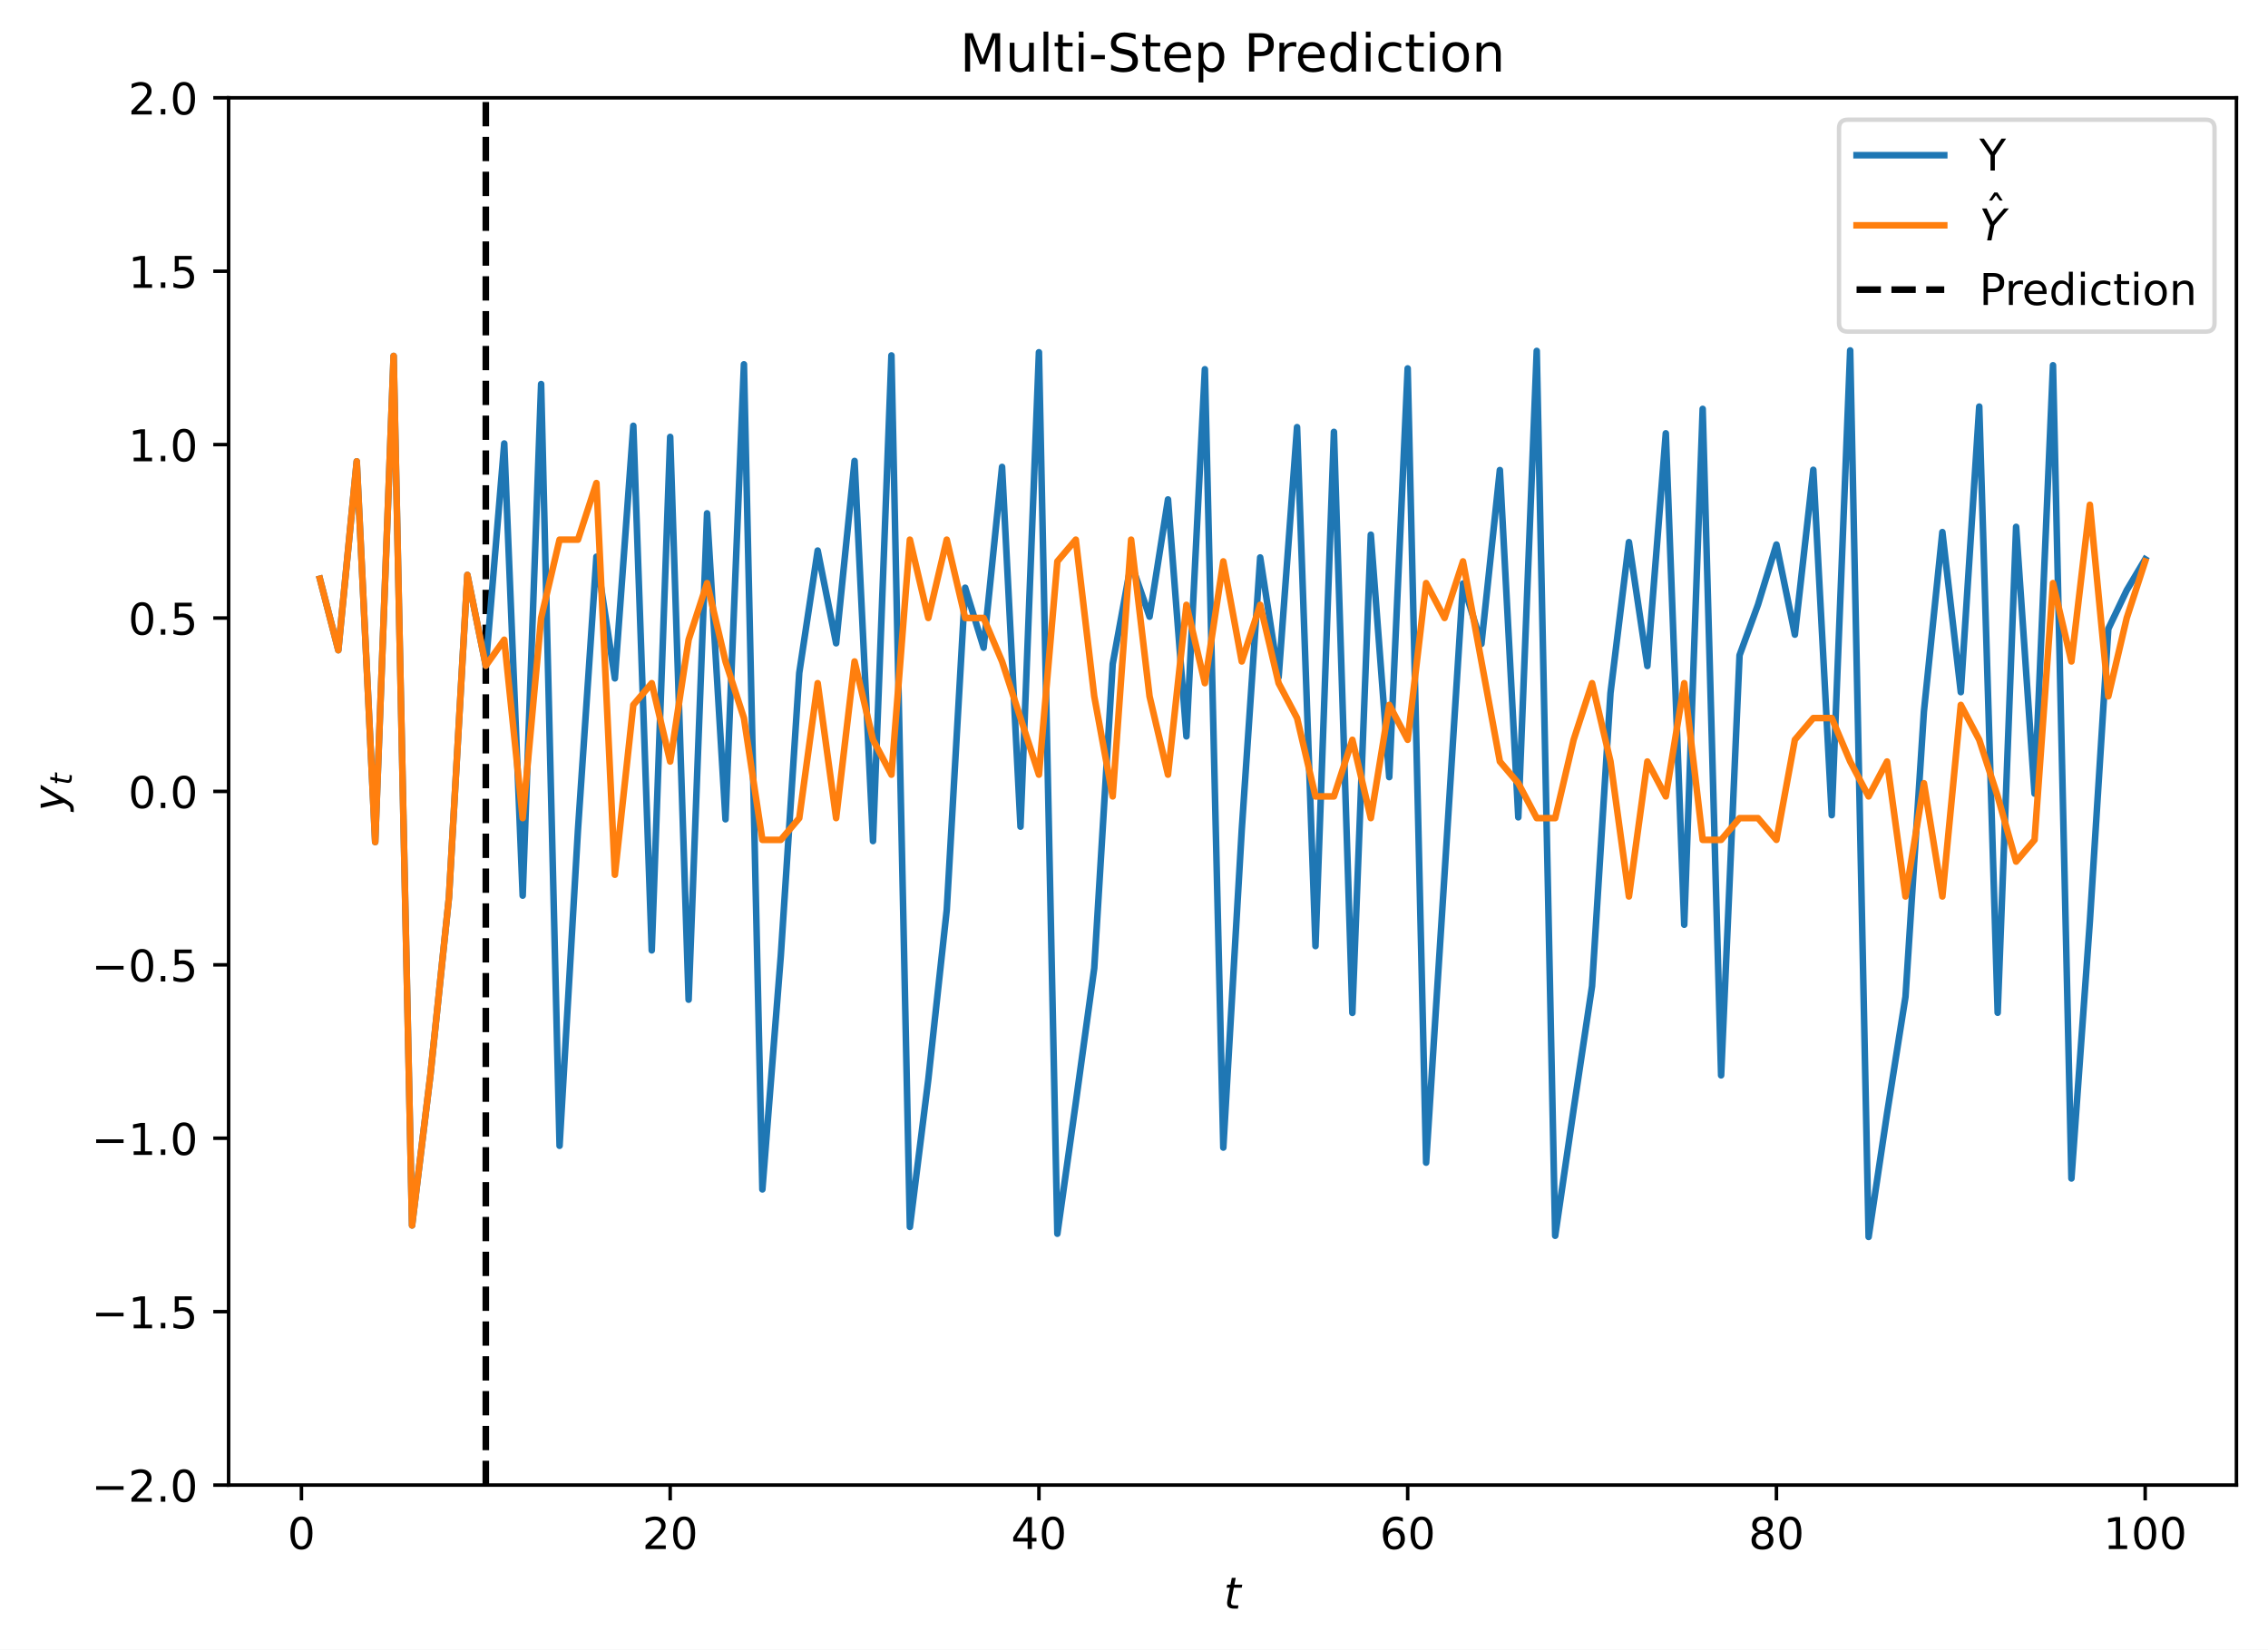
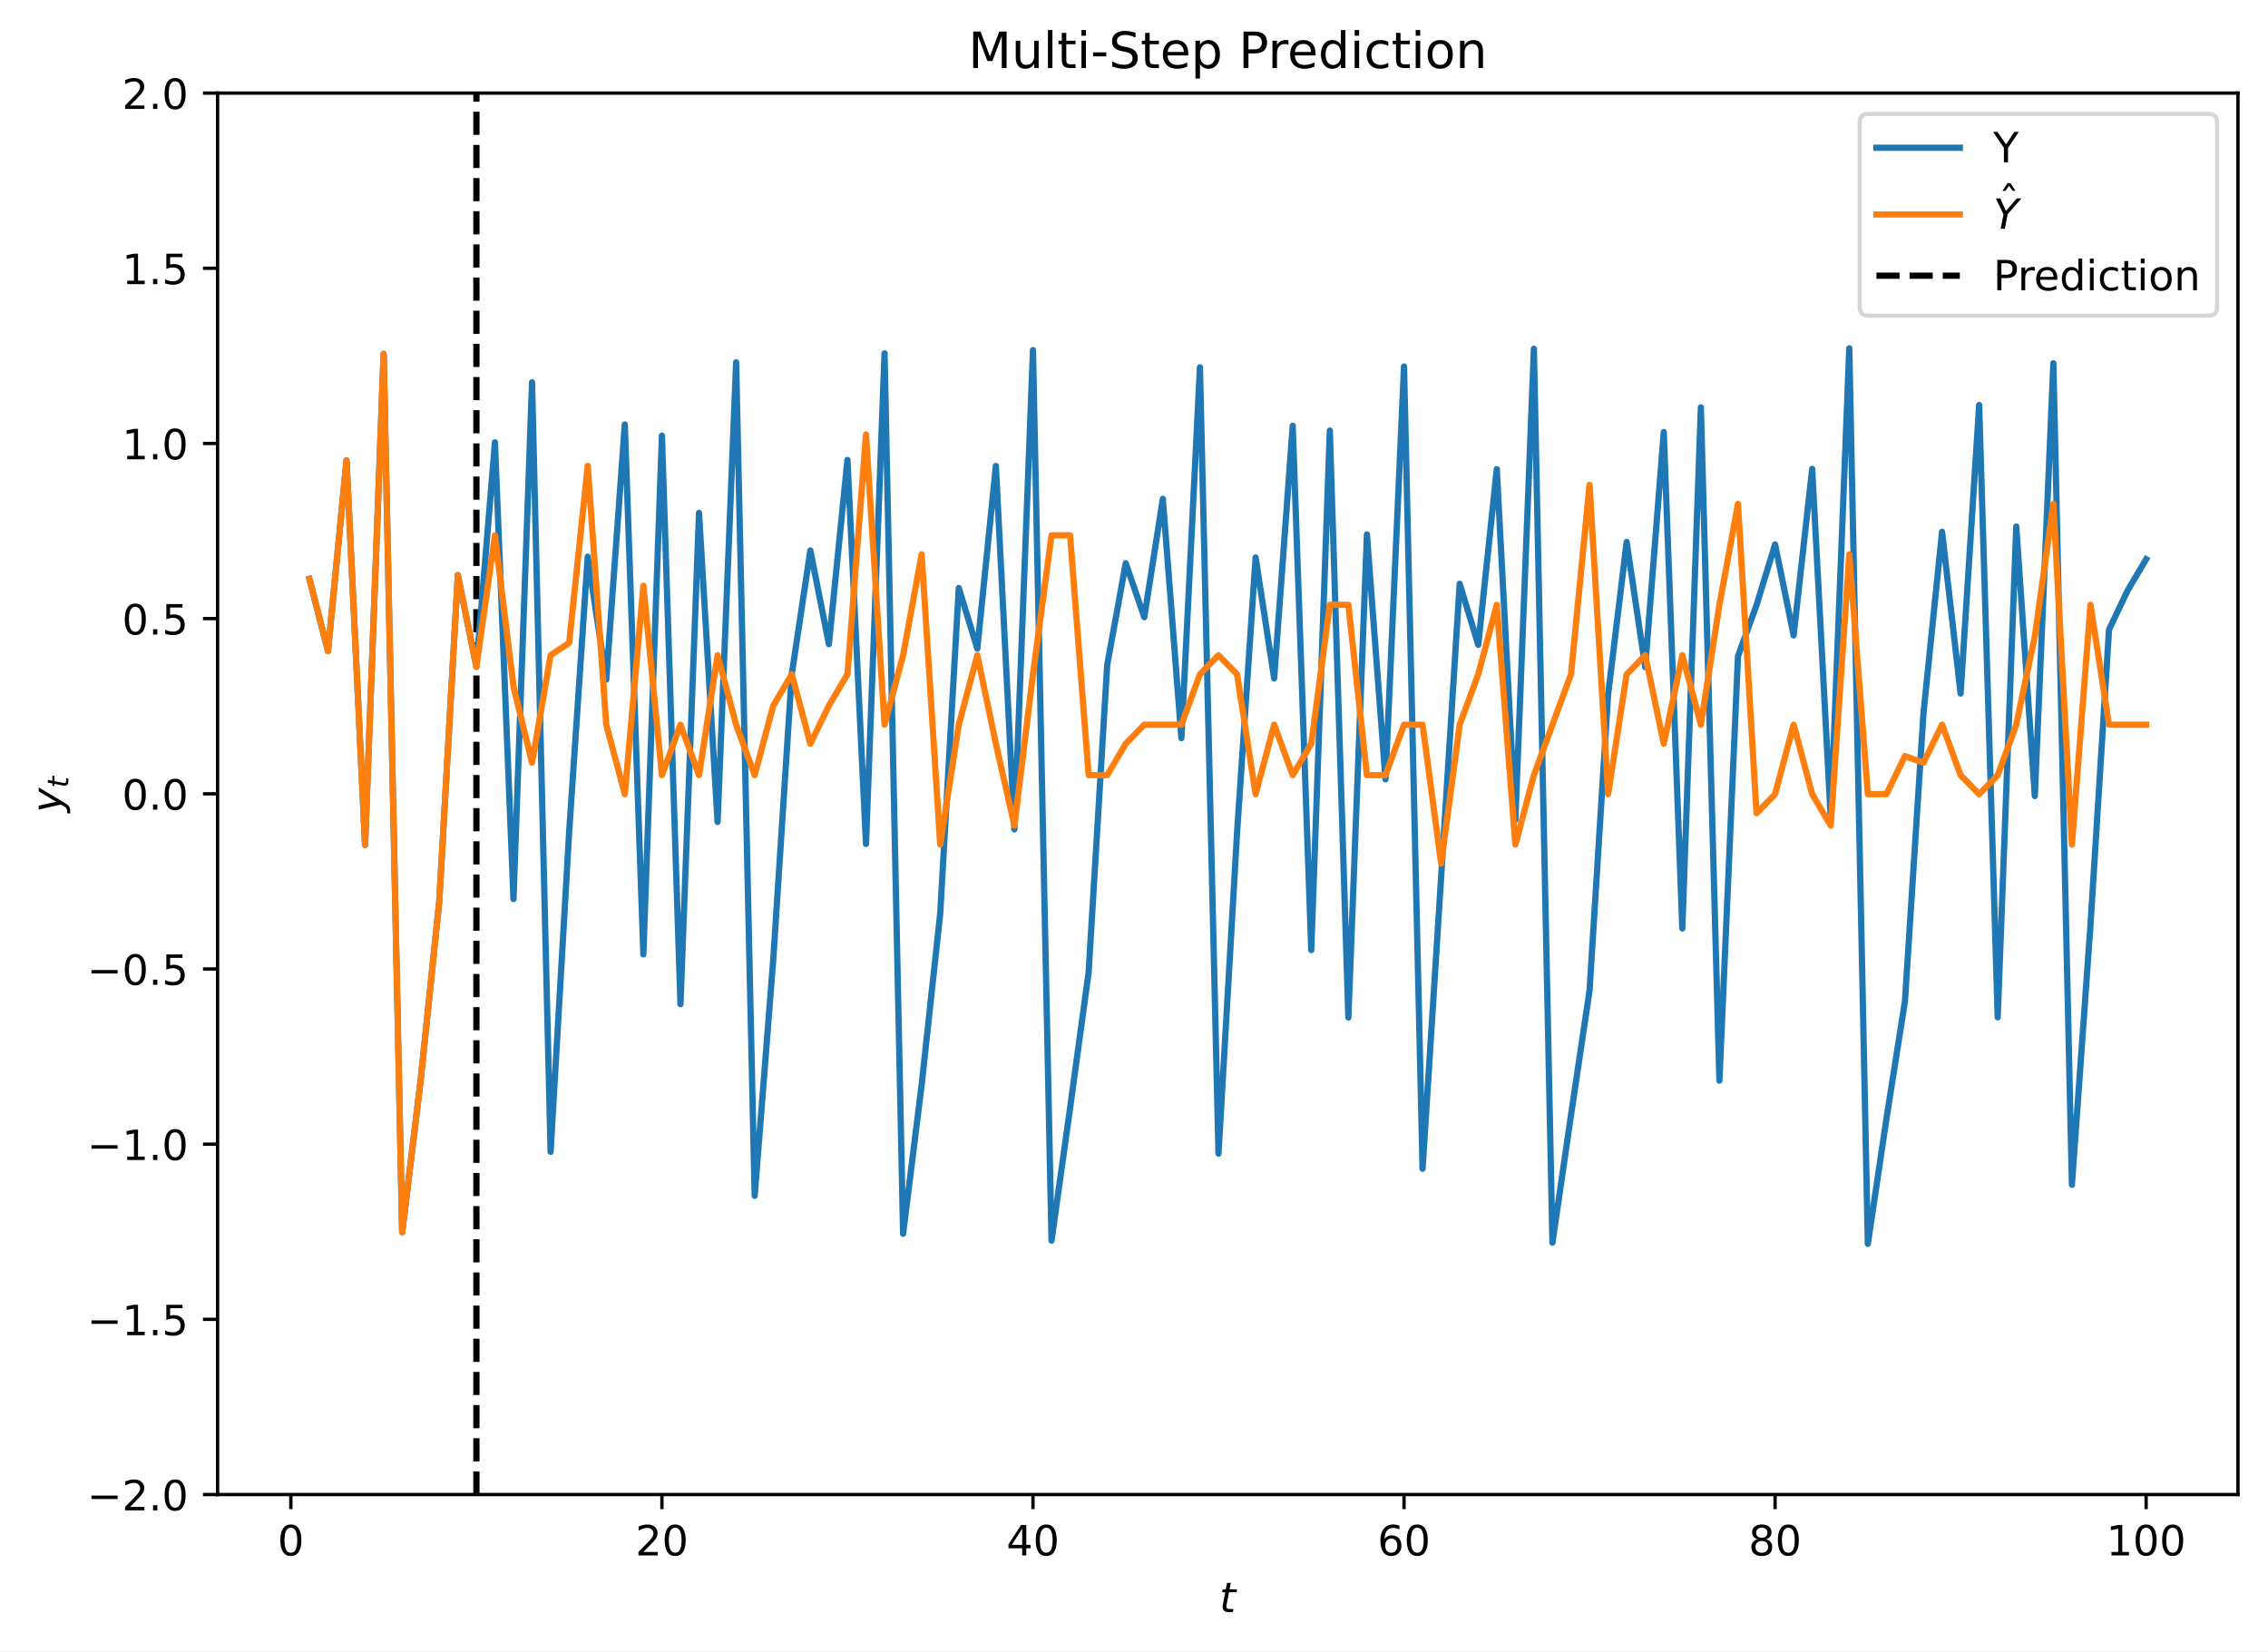
- <svg xmlns="http://www.w3.org/2000/svg" xmlns:xlink="http://www.w3.org/1999/xlink" height="376.437pt" version="1.1" viewBox="0 0 517.479 376.437" width="517.479pt">
+ <svg xmlns="http://www.w3.org/2000/svg" xmlns:xlink="http://www.w3.org/1999/xlink" height="395.841pt" version="1.1" viewBox="0 0 543.705 395.841" width="543.705pt">
  <defs>
    <style type="text/css">
*{stroke-linecap:butt;stroke-linejoin:round;}
  </style>
  </defs>
  <g id="figure_1">
    <g id="patch_1">
-       <path d="M 0 376.437  L 517.479 376.437  L 517.479 0  L 0 0  z " style="fill:#ffffff;" />
+       <path d="M 0 395.841  L 543.705 395.841  L 543.705 0  L 0 0  z " style="fill:#ffffff;" />
    </g>
    <g id="axes_1">
      <g id="patch_2">
-         <path d="M 52.161 338.881  L 510.279 338.881  L 510.279 22.318  L 52.161 22.318  z " style="fill:#ffffff;" />
+         <path d="M 52.161 358.285  L 536.505 358.285  L 536.505 22.318  L 52.161 22.318  z " style="fill:#ffffff;" />
      </g>
      <g id="matplotlib.axis_1">
        <g id="xtick_1">
          <g id="line2d_1">
            <defs>
-               <path d="M 0 0  L 0 3.5  " id="m0e5043c3af" style="stroke:#000000;stroke-width:0.8;" />
-             </defs>
-             <g>
-               <use style="stroke:#000000;stroke-width:0.8;" x="68.778" xlink:href="#m0e5043c3af" y="338.881" />
+               <path d="M 0 0  L 0 3.5  " id="m7bd4a4cc10" style="stroke:#000000;stroke-width:0.8;" />
+             </defs>
+             <g>
+               <use style="stroke:#000000;stroke-width:0.8;" x="69.729" xlink:href="#m7bd4a4cc10" y="358.285" />
            </g>
          </g>
          <g id="text_1">
            <defs>
              <path d="M 31.781 66.406  Q 24.172 66.406 20.328 58.906  Q 16.5 51.422 16.5 36.375  Q 16.5 21.391 20.328 13.891  Q 24.172 6.391 31.781 6.391  Q 39.453 6.391 43.281 13.891  Q 47.125 21.391 47.125 36.375  Q 47.125 51.422 43.281 58.906  Q 39.453 66.406 31.781 66.406  z M 31.781 74.219  Q 44.047 74.219 50.516 64.516  Q 56.984 54.828 56.984 36.375  Q 56.984 17.969 50.516 8.266  Q 44.047 -1.422 31.781 -1.422  Q 19.531 -1.422 13.062 8.266  Q 6.594 17.969 6.594 36.375  Q 6.594 54.828 13.062 64.516  Q 19.531 74.219 31.781 74.219  z " id="DejaVuSans-48" />
            </defs>
-             <g transform="translate(65.59646 353.479)scale(0.1 -0.1)">
+             <g transform="translate(66.54772 372.883)scale(0.1 -0.1)">
              <use xlink:href="#DejaVuSans-48" />
            </g>
          </g>
        </g>
        <g id="xtick_2">
          <g id="line2d_2">
            <g>
-               <use style="stroke:#000000;stroke-width:0.8;" x="152.913" xlink:href="#m0e5043c3af" y="338.881" />
+               <use style="stroke:#000000;stroke-width:0.8;" x="158.681" xlink:href="#m7bd4a4cc10" y="358.285" />
            </g>
          </g>
          <g id="text_2">
            <defs>
              <path d="M 19.188 8.297  L 53.609 8.297  L 53.609 0  L 7.328 0  L 7.328 8.297  Q 12.938 14.109 22.625 23.891  Q 32.328 33.688 34.812 36.531  Q 39.547 41.844 41.422 45.531  Q 43.312 49.219 43.312 52.781  Q 43.312 58.594 39.234 62.25  Q 35.156 65.922 28.609 65.922  Q 23.969 65.922 18.812 64.312  Q 13.672 62.703 7.812 59.422  L 7.812 69.391  Q 13.766 71.781 18.938 73  Q 24.125 74.219 28.422 74.219  Q 39.75 74.219 46.484 68.547  Q 53.219 62.891 53.219 53.422  Q 53.219 48.922 51.531 44.891  Q 49.859 40.875 45.406 35.406  Q 44.188 33.984 37.641 27.219  Q 31.109 20.453 19.188 8.297  z " id="DejaVuSans-50" />
            </defs>
-             <g transform="translate(146.5507 353.479)scale(0.1 -0.1)">
+             <g transform="translate(152.3185 372.883)scale(0.1 -0.1)">
              <use xlink:href="#DejaVuSans-50" />
              <use x="63.623" xlink:href="#DejaVuSans-48" />
            </g>
          </g>
        </g>
        <g id="xtick_3">
          <g id="line2d_3">
            <g>
-               <use style="stroke:#000000;stroke-width:0.8;" x="237.049" xlink:href="#m0e5043c3af" y="338.881" />
+               <use style="stroke:#000000;stroke-width:0.8;" x="247.633" xlink:href="#m7bd4a4cc10" y="358.285" />
            </g>
          </g>
          <g id="text_3">
            <defs>
              <path d="M 37.797 64.312  L 12.891 25.391  L 37.797 25.391  z M 35.203 72.906  L 47.609 72.906  L 47.609 25.391  L 58.016 25.391  L 58.016 17.188  L 47.609 17.188  L 47.609 0  L 37.797 0  L 37.797 17.188  L 4.891 17.188  L 4.891 26.703  z " id="DejaVuSans-52" />
            </defs>
-             <g transform="translate(230.6863 353.479)scale(0.1 -0.1)">
+             <g transform="translate(241.2706 372.883)scale(0.1 -0.1)">
              <use xlink:href="#DejaVuSans-52" />
              <use x="63.623" xlink:href="#DejaVuSans-48" />
            </g>
          </g>
        </g>
        <g id="xtick_4">
          <g id="line2d_4">
            <g>
-               <use style="stroke:#000000;stroke-width:0.8;" x="321.184" xlink:href="#m0e5043c3af" y="338.881" />
+               <use style="stroke:#000000;stroke-width:0.8;" x="336.585" xlink:href="#m7bd4a4cc10" y="358.285" />
            </g>
          </g>
          <g id="text_4">
            <defs>
              <path d="M 33.016 40.375  Q 26.375 40.375 22.484 35.828  Q 18.609 31.297 18.609 23.391  Q 18.609 15.531 22.484 10.953  Q 26.375 6.391 33.016 6.391  Q 39.656 6.391 43.531 10.953  Q 47.406 15.531 47.406 23.391  Q 47.406 31.297 43.531 35.828  Q 39.656 40.375 33.016 40.375  z M 52.594 71.297  L 52.594 62.312  Q 48.875 64.062 45.094 64.984  Q 41.312 65.922 37.594 65.922  Q 27.828 65.922 22.672 59.328  Q 17.531 52.734 16.797 39.406  Q 19.672 43.656 24.016 45.922  Q 28.375 48.188 33.594 48.188  Q 44.578 48.188 50.953 41.516  Q 57.328 34.859 57.328 23.391  Q 57.328 12.156 50.688 5.359  Q 44.047 -1.422 33.016 -1.422  Q 20.359 -1.422 13.672 8.266  Q 6.984 17.969 6.984 36.375  Q 6.984 53.656 15.188 63.938  Q 23.391 74.219 37.203 74.219  Q 40.922 74.219 44.703 73.484  Q 48.484 72.75 52.594 71.297  z " id="DejaVuSans-54" />
            </defs>
-             <g transform="translate(314.8218 353.479)scale(0.1 -0.1)">
+             <g transform="translate(330.2227 372.883)scale(0.1 -0.1)">
              <use xlink:href="#DejaVuSans-54" />
              <use x="63.623" xlink:href="#DejaVuSans-48" />
            </g>
          </g>
        </g>
        <g id="xtick_5">
          <g id="line2d_5">
            <g>
-               <use style="stroke:#000000;stroke-width:0.8;" x="405.32" xlink:href="#m0e5043c3af" y="338.881" />
+               <use style="stroke:#000000;stroke-width:0.8;" x="425.537" xlink:href="#m7bd4a4cc10" y="358.285" />
            </g>
          </g>
          <g id="text_5">
            <defs>
              <path d="M 31.781 34.625  Q 24.75 34.625 20.719 30.859  Q 16.703 27.094 16.703 20.516  Q 16.703 13.922 20.719 10.156  Q 24.75 6.391 31.781 6.391  Q 38.812 6.391 42.859 10.172  Q 46.922 13.969 46.922 20.516  Q 46.922 27.094 42.891 30.859  Q 38.875 34.625 31.781 34.625  z M 21.922 38.812  Q 15.578 40.375 12.031 44.719  Q 8.5 49.078 8.5 55.328  Q 8.5 64.062 14.719 69.141  Q 20.953 74.219 31.781 74.219  Q 42.672 74.219 48.875 69.141  Q 55.078 64.062 55.078 55.328  Q 55.078 49.078 51.531 44.719  Q 48 40.375 41.703 38.812  Q 48.828 37.156 52.797 32.312  Q 56.781 27.484 56.781 20.516  Q 56.781 9.906 50.312 4.234  Q 43.844 -1.422 31.781 -1.422  Q 19.734 -1.422 13.25 4.234  Q 6.781 9.906 6.781 20.516  Q 6.781 27.484 10.781 32.312  Q 14.797 37.156 21.922 38.812  z M 18.312 54.391  Q 18.312 48.734 21.844 45.562  Q 25.391 42.391 31.781 42.391  Q 38.141 42.391 41.719 45.562  Q 45.312 48.734 45.312 54.391  Q 45.312 60.062 41.719 63.234  Q 38.141 66.406 31.781 66.406  Q 25.391 66.406 21.844 63.234  Q 18.312 60.062 18.312 54.391  z " id="DejaVuSans-56" />
            </defs>
-             <g transform="translate(398.9574 353.479)scale(0.1 -0.1)">
+             <g transform="translate(419.1747 372.883)scale(0.1 -0.1)">
              <use xlink:href="#DejaVuSans-56" />
              <use x="63.623" xlink:href="#DejaVuSans-48" />
            </g>
          </g>
        </g>
        <g id="xtick_6">
          <g id="line2d_6">
            <g>
-               <use style="stroke:#000000;stroke-width:0.8;" x="489.455" xlink:href="#m0e5043c3af" y="338.881" />
+               <use style="stroke:#000000;stroke-width:0.8;" x="514.489" xlink:href="#m7bd4a4cc10" y="358.285" />
            </g>
          </g>
          <g id="text_6">
            <defs>
              <path d="M 12.406 8.297  L 28.516 8.297  L 28.516 63.922  L 10.984 60.406  L 10.984 69.391  L 28.422 72.906  L 38.281 72.906  L 38.281 8.297  L 54.391 8.297  L 54.391 0  L 12.406 0  z " id="DejaVuSans-49" />
            </defs>
-             <g transform="translate(479.9116 353.479)scale(0.1 -0.1)">
+             <g transform="translate(504.9456 372.883)scale(0.1 -0.1)">
              <use xlink:href="#DejaVuSans-49" />
              <use x="63.623" xlink:href="#DejaVuSans-48" />
              <use x="127.246" xlink:href="#DejaVuSans-48" />
            </g>
          </g>
        </g>
        <g id="text_7">
          <defs>
            <path d="M 42.281 54.688  L 40.922 47.703  L 23 47.703  L 17.188 18.016  Q 16.891 16.359 16.75 15.234  Q 16.609 14.109 16.609 13.484  Q 16.609 10.359 18.484 8.938  Q 20.359 7.516 24.516 7.516  L 33.594 7.516  L 32.078 0  L 23.484 0  Q 15.484 0 11.547 3.125  Q 7.625 6.25 7.625 12.594  Q 7.625 13.719 7.766 15.062  Q 7.906 16.406 8.203 18.016  L 14.016 47.703  L 6.391 47.703  L 7.812 54.688  L 15.281 54.688  L 18.312 70.219  L 27.297 70.219  L 24.312 54.688  z " id="DejaVuSans-Oblique-116" />
          </defs>
-           <g transform="translate(279.2199 367.1571)scale(0.1 -0.1)">
+           <g transform="translate(292.3329 386.5611)scale(0.1 -0.1)">
            <use transform="translate(0 0.78125)" xlink:href="#DejaVuSans-Oblique-116" />
          </g>
        </g>
      </g>
      <g id="matplotlib.axis_2">
        <g id="ytick_1">
          <g id="line2d_7">
            <defs>
-               <path d="M 0 0  L -3.5 0  " id="m2e4cbb1c56" style="stroke:#000000;stroke-width:0.8;" />
-             </defs>
-             <g>
-               <use style="stroke:#000000;stroke-width:0.8;" x="52.161" xlink:href="#m2e4cbb1c56" y="338.881" />
+               <path d="M 0 0  L -3.5 0  " id="ma4a619a9c2" style="stroke:#000000;stroke-width:0.8;" />
+             </defs>
+             <g>
+               <use style="stroke:#000000;stroke-width:0.8;" x="52.161" xlink:href="#ma4a619a9c2" y="358.285" />
            </g>
          </g>
          <g id="text_8">
            <defs>
              <path d="M 10.594 35.5  L 73.188 35.5  L 73.188 27.203  L 10.594 27.203  z " id="DejaVuSans-8722" />
              <path d="M 10.688 12.406  L 21 12.406  L 21 0  L 10.688 0  z " id="DejaVuSans-46" />
            </defs>
-             <g transform="translate(20.87813 342.6797)scale(0.1 -0.1)">
+             <g transform="translate(20.87813 362.0837)scale(0.1 -0.1)">
              <use xlink:href="#DejaVuSans-8722" />
              <use x="83.789" xlink:href="#DejaVuSans-50" />
              <use x="147.412" xlink:href="#DejaVuSans-46" />
              <use x="179.199" xlink:href="#DejaVuSans-48" />
            </g>
          </g>
        </g>
        <g id="ytick_2">
          <g id="line2d_8">
            <g>
-               <use style="stroke:#000000;stroke-width:0.8;" x="52.161" xlink:href="#m2e4cbb1c56" y="299.31" />
+               <use style="stroke:#000000;stroke-width:0.8;" x="52.161" xlink:href="#ma4a619a9c2" y="316.289" />
            </g>
          </g>
          <g id="text_9">
            <defs>
              <path d="M 10.797 72.906  L 49.516 72.906  L 49.516 64.594  L 19.828 64.594  L 19.828 46.734  Q 21.969 47.469 24.109 47.828  Q 26.266 48.188 28.422 48.188  Q 40.625 48.188 47.75 41.5  Q 54.891 34.812 54.891 23.391  Q 54.891 11.625 47.562 5.094  Q 40.234 -1.422 26.906 -1.422  Q 22.312 -1.422 17.547 -0.641  Q 12.797 0.141 7.719 1.703  L 7.719 11.625  Q 12.109 9.234 16.797 8.062  Q 21.484 6.891 26.703 6.891  Q 35.156 6.891 40.078 11.328  Q 45.016 15.766 45.016 23.391  Q 45.016 31 40.078 35.438  Q 35.156 39.891 26.703 39.891  Q 22.75 39.891 18.812 39.016  Q 14.891 38.141 10.797 36.281  z " id="DejaVuSans-53" />
            </defs>
-             <g transform="translate(20.87813 303.1094)scale(0.1 -0.1)">
+             <g transform="translate(20.87813 320.0879)scale(0.1 -0.1)">
              <use xlink:href="#DejaVuSans-8722" />
              <use x="83.789" xlink:href="#DejaVuSans-49" />
              <use x="147.412" xlink:href="#DejaVuSans-46" />
              <use x="179.199" xlink:href="#DejaVuSans-53" />
            </g>
          </g>
        </g>
        <g id="ytick_3">
          <g id="line2d_9">
            <g>
-               <use style="stroke:#000000;stroke-width:0.8;" x="52.161" xlink:href="#m2e4cbb1c56" y="259.74" />
+               <use style="stroke:#000000;stroke-width:0.8;" x="52.161" xlink:href="#ma4a619a9c2" y="274.293" />
            </g>
          </g>
          <g id="text_10">
-             <g transform="translate(20.87813 263.5391)scale(0.1 -0.1)">
+             <g transform="translate(20.87813 278.0921)scale(0.1 -0.1)">
              <use xlink:href="#DejaVuSans-8722" />
              <use x="83.789" xlink:href="#DejaVuSans-49" />
              <use x="147.412" xlink:href="#DejaVuSans-46" />
              <use x="179.199" xlink:href="#DejaVuSans-48" />
            </g>
          </g>
        </g>
        <g id="ytick_4">
          <g id="line2d_10">
            <g>
-               <use style="stroke:#000000;stroke-width:0.8;" x="52.161" xlink:href="#m2e4cbb1c56" y="220.17" />
+               <use style="stroke:#000000;stroke-width:0.8;" x="52.161" xlink:href="#ma4a619a9c2" y="232.297" />
            </g>
          </g>
          <g id="text_11">
-             <g transform="translate(20.87813 223.9688)scale(0.1 -0.1)">
+             <g transform="translate(20.87813 236.0963)scale(0.1 -0.1)">
              <use xlink:href="#DejaVuSans-8722" />
              <use x="83.789" xlink:href="#DejaVuSans-48" />
              <use x="147.412" xlink:href="#DejaVuSans-46" />
              <use x="179.199" xlink:href="#DejaVuSans-53" />
            </g>
          </g>
        </g>
        <g id="ytick_5">
          <g id="line2d_11">
            <g>
-               <use style="stroke:#000000;stroke-width:0.8;" x="52.161" xlink:href="#m2e4cbb1c56" y="180.599" />
+               <use style="stroke:#000000;stroke-width:0.8;" x="52.161" xlink:href="#ma4a619a9c2" y="190.301" />
            </g>
          </g>
          <g id="text_12">
-             <g transform="translate(29.25781 184.3985)scale(0.1 -0.1)">
+             <g transform="translate(29.25781 194.1005)scale(0.1 -0.1)">
              <use xlink:href="#DejaVuSans-48" />
              <use x="63.623" xlink:href="#DejaVuSans-46" />
              <use x="95.41" xlink:href="#DejaVuSans-48" />
            </g>
          </g>
        </g>
        <g id="ytick_6">
          <g id="line2d_12">
            <g>
-               <use style="stroke:#000000;stroke-width:0.8;" x="52.161" xlink:href="#m2e4cbb1c56" y="141.029" />
+               <use style="stroke:#000000;stroke-width:0.8;" x="52.161" xlink:href="#ma4a619a9c2" y="148.306" />
            </g>
          </g>
          <g id="text_13">
-             <g transform="translate(29.25781 144.8282)scale(0.1 -0.1)">
+             <g transform="translate(29.25781 152.1047)scale(0.1 -0.1)">
              <use xlink:href="#DejaVuSans-48" />
              <use x="63.623" xlink:href="#DejaVuSans-46" />
              <use x="95.41" xlink:href="#DejaVuSans-53" />
            </g>
          </g>
        </g>
        <g id="ytick_7">
          <g id="line2d_13">
            <g>
-               <use style="stroke:#000000;stroke-width:0.8;" x="52.161" xlink:href="#m2e4cbb1c56" y="101.459" />
+               <use style="stroke:#000000;stroke-width:0.8;" x="52.161" xlink:href="#ma4a619a9c2" y="106.31" />
            </g>
          </g>
          <g id="text_14">
-             <g transform="translate(29.25781 105.2579)scale(0.1 -0.1)">
+             <g transform="translate(29.25781 110.1089)scale(0.1 -0.1)">
              <use xlink:href="#DejaVuSans-49" />
              <use x="63.623" xlink:href="#DejaVuSans-46" />
              <use x="95.41" xlink:href="#DejaVuSans-48" />
            </g>
          </g>
        </g>
        <g id="ytick_8">
          <g id="line2d_14">
            <g>
-               <use style="stroke:#000000;stroke-width:0.8;" x="52.161" xlink:href="#m2e4cbb1c56" y="61.888" />
+               <use style="stroke:#000000;stroke-width:0.8;" x="52.161" xlink:href="#ma4a619a9c2" y="64.314" />
            </g>
          </g>
          <g id="text_15">
-             <g transform="translate(29.25781 65.68764)scale(0.1 -0.1)">
+             <g transform="translate(29.25781 68.11314)scale(0.1 -0.1)">
              <use xlink:href="#DejaVuSans-49" />
              <use x="63.623" xlink:href="#DejaVuSans-46" />
              <use x="95.41" xlink:href="#DejaVuSans-53" />
            </g>
          </g>
        </g>
        <g id="ytick_9">
          <g id="line2d_15">
            <g>
-               <use style="stroke:#000000;stroke-width:0.8;" x="52.161" xlink:href="#m2e4cbb1c56" y="22.318" />
+               <use style="stroke:#000000;stroke-width:0.8;" x="52.161" xlink:href="#ma4a619a9c2" y="22.318" />
            </g>
          </g>
          <g id="text_16">
            <g transform="translate(29.25781 26.11734)scale(0.1 -0.1)">
              <use xlink:href="#DejaVuSans-50" />
              <use x="63.623" xlink:href="#DejaVuSans-46" />
              <use x="95.41" xlink:href="#DejaVuSans-48" />
            </g>
          </g>
        </g>
        <g id="text_17">
          <defs>
            <path d="M 24.812 -5.078  Q 18.562 -15.578 14.625 -18.188  Q 10.688 -20.797 4.594 -20.797  L -2.484 -20.797  L -0.984 -13.281  L 4.203 -13.281  Q 7.953 -13.281 10.594 -11.234  Q 13.234 -9.188 16.5 -3.219  L 19.281 2  L 7.172 54.688  L 16.703 54.688  L 25.781 12.797  L 50.875 54.688  L 60.297 54.688  z " id="DejaVuSans-Oblique-121" />
          </defs>
-           <g transform="translate(14.77812 185.0993)rotate(-90)scale(0.1 -0.1)">
+           <g transform="translate(14.77812 194.8013)rotate(-90)scale(0.1 -0.1)">
            <use transform="translate(0 0.3125)" xlink:href="#DejaVuSans-Oblique-121" />
            <use transform="translate(59.17969 -16.09375)scale(0.7)" xlink:href="#DejaVuSans-Oblique-116" />
          </g>
        </g>
      </g>
      <g id="LineCollection_1">
-         <path clip-path="url(#p2690ff5163)" d="M 110.845 338.881  L 110.845 22.318  " style="fill:none;stroke:#000000;stroke-dasharray:5.55,2.4;stroke-dashoffset:0;stroke-width:1.5;" />
+         <path clip-path="url(#p25f7b3fab1)" d="M 114.205 358.285  L 114.205 22.318  " style="fill:none;stroke:#000000;stroke-dasharray:5.55,2.4;stroke-dashoffset:0;stroke-width:1.5;" />
      </g>
      <g id="line2d_16">
-         <path clip-path="url(#p2690ff5163)" d="M 72.984 132.066  L 77.191 148.366  L 81.398 105.278  L 85.605 192.149  L 89.812 81.222  L 94.018 279.627  L 98.225 245.124  L 102.432 204.818  L 106.639 131.192  L 110.845 151.908  L 115.052 101.199  L 119.259 204.376  L 123.466 87.639  L 127.673 261.461  L 131.879 189.238  L 136.086 127.037  L 140.293 154.801  L 144.5 97.164  L 148.706 216.868  L 152.913 99.698  L 157.12 228.121  L 161.327 117.139  L 165.534 186.958  L 169.74 83.136  L 173.947 271.407  L 178.154 218.091  L 182.361 153.567  L 186.567 125.634  L 190.774 146.795  L 194.981 105.184  L 199.188 191.928  L 203.395 81.105  L 207.601 279.974  L 211.808 246.307  L 216.015 207.647  L 220.222 134.113  L 224.428 147.801  L 228.635 106.542  L 232.842 188.64  L 237.049 80.385  L 241.256 281.53  L 245.462 251.601  L 249.669 220.918  L 253.876 151.517  L 258.083 128.517  L 262.289 140.72  L 266.496 113.968  L 270.703 168.034  L 274.91 84.262  L 279.117 261.868  L 283.323 189.393  L 287.53 127.207  L 291.737 154.526  L 295.944 97.467  L 300.15 215.891  L 304.357 98.552  L 308.564 231.13  L 312.771 122.014  L 316.978 177.334  L 321.184 84.072  L 325.391 265.307  L 329.598 199.434  L 333.805 133.147  L 338.011 146.943  L 342.218 107.261  L 346.425 186.507  L 350.632 80.075  L 354.839 281.992  L 359.045 253.164  L 363.252 225.027  L 367.459 158.145  L 371.666 123.706  L 375.872 151.982  L 380.079 98.878  L 384.286 211.013  L 388.493 93.305  L 392.7 245.385  L 396.906 149.519  L 401.113 137.983  L 405.32 124.262  L 409.527 144.82  L 413.733 107.204  L 417.94 186.02  L 422.147 79.96  L 426.354 282.255  L 430.561 254.074  L 434.767 227.456  L 438.974 162.34  L 443.181 121.414  L 447.388 157.948  L 451.594 92.779  L 455.801 231.096  L 460.008 120.22  L 464.215 181.099  L 468.422 83.349  L 472.628 268.913  L 476.835 210.254  L 481.042 143.509  L 485.249 134.691  L 489.455 127.615  " style="fill:none;stroke:#1f77b4;stroke-linecap:square;stroke-width:1.5;" />
+         <path clip-path="url(#p25f7b3fab1)" d="M 74.177 138.793  L 78.624 156.092  L 83.072 110.363  L 87.519 202.559  L 91.967 84.833  L 96.415 295.399  L 100.862 258.781  L 105.31 216.004  L 109.757 137.865  L 114.205 159.851  L 118.653 106.034  L 123.1 215.536  L 127.548 91.643  L 131.995 276.119  L 136.443 199.47  L 140.891 133.456  L 145.338 162.922  L 149.786 101.752  L 154.233 228.793  L 158.681 104.441  L 163.129 240.736  L 167.576 122.951  L 172.024 197.05  L 176.471 86.864  L 180.919 286.675  L 185.367 230.091  L 189.814 161.612  L 194.262 131.966  L 198.709 154.425  L 203.157 110.264  L 207.605 202.325  L 212.052 84.708  L 216.5 295.768  L 220.947 260.036  L 225.395 219.007  L 229.843 140.965  L 234.29 155.493  L 238.738 111.705  L 243.185 198.835  L 247.633 83.944  L 252.081 297.418  L 256.528 265.655  L 260.976 233.092  L 265.424 159.436  L 269.871 135.026  L 274.319 147.977  L 278.766 119.586  L 283.214 176.966  L 287.662 88.059  L 292.109 276.552  L 296.557 199.634  L 301.004 133.637  L 305.452 162.63  L 309.9 102.074  L 314.347 227.756  L 318.795 103.225  L 323.242 243.93  L 327.69 128.125  L 332.138 186.836  L 336.585 87.857  L 341.033 280.201  L 345.48 210.29  L 349.928 139.94  L 354.376 154.582  L 358.823 112.468  L 363.271 196.571  L 367.718 83.615  L 372.166 297.909  L 376.614 267.314  L 381.061 237.452  L 385.509 166.47  L 389.956 129.921  L 394.404 159.93  L 398.852 103.571  L 403.299 222.579  L 407.747 97.657  L 412.194 259.058  L 416.642 157.316  L 421.09 145.073  L 425.537 130.511  L 429.985 152.329  L 434.432 112.407  L 438.88 196.054  L 443.328 83.493  L 447.775 298.188  L 452.223 268.28  L 456.67 240.03  L 461.118 170.923  L 465.566 127.488  L 470.013 166.262  L 474.461 97.098  L 478.908 243.893  L 483.356 126.221  L 487.804 190.832  L 492.251 87.09  L 496.699 284.028  L 501.146 221.773  L 505.594 150.937  L 510.042 141.579  L 514.489 134.069  " style="fill:none;stroke:#1f77b4;stroke-linecap:square;stroke-width:1.5;" />
      </g>
      <g id="line2d_17">
-         <path clip-path="url(#p2690ff5163)" d="M 72.984 132.066  L 77.191 148.366  L 81.398 105.278  L 85.605 192.149  L 89.812 81.222  L 94.018 279.627  L 98.225 245.124  L 102.432 204.818  L 106.639 131.192  L 110.845 151.908  L 115.052 145.98  L 119.259 186.691  L 123.466 141.022  L 127.673 123.146  L 131.879 123.146  L 136.086 110.228  L 140.293 199.609  L 144.5 160.855  L 148.706 155.897  L 152.913 173.773  L 157.12 145.98  L 161.327 133.062  L 165.534 150.939  L 169.74 163.857  L 173.947 191.65  L 178.154 191.65  L 182.361 186.691  L 186.567 155.897  L 190.774 186.691  L 194.981 150.939  L 199.188 168.815  L 203.395 176.775  L 207.601 123.146  L 211.808 141.022  L 216.015 123.146  L 220.222 141.022  L 224.428 141.022  L 228.635 150.939  L 232.842 163.857  L 237.049 176.775  L 241.256 128.104  L 245.462 123.146  L 249.669 158.898  L 253.876 181.733  L 258.083 123.146  L 262.289 158.898  L 266.496 176.775  L 270.703 138.021  L 274.91 155.897  L 279.117 128.104  L 283.323 150.939  L 287.53 138.021  L 291.737 155.897  L 295.944 163.857  L 300.15 181.733  L 304.357 181.733  L 308.564 168.815  L 312.771 186.691  L 316.978 160.855  L 321.184 168.815  L 325.391 133.062  L 329.598 141.022  L 333.805 128.104  L 338.011 150.939  L 342.218 173.773  L 346.425 178.732  L 350.632 186.691  L 354.839 186.691  L 359.045 168.815  L 363.252 155.897  L 367.459 173.773  L 371.666 204.568  L 375.872 173.773  L 380.079 181.733  L 384.286 155.897  L 388.493 191.65  L 392.7 191.65  L 396.906 186.691  L 401.113 186.691  L 405.32 191.65  L 409.527 168.815  L 413.733 163.857  L 417.94 163.857  L 422.147 173.773  L 426.354 181.733  L 430.561 173.773  L 434.767 204.568  L 438.974 178.732  L 443.181 204.568  L 447.388 160.855  L 451.594 168.815  L 455.801 181.733  L 460.008 196.608  L 464.215 191.65  L 468.422 133.062  L 472.628 150.939  L 476.835 115.186  L 481.042 158.898  L 485.249 141.022  L 489.455 128.104  " style="fill:none;stroke:#ff7f0e;stroke-linecap:square;stroke-width:1.5;" />
+         <path clip-path="url(#p25f7b3fab1)" d="M 74.177 138.793  L 78.624 156.092  L 83.072 110.363  L 87.519 202.559  L 91.967 84.833  L 96.415 295.399  L 100.862 258.781  L 105.31 216.004  L 109.757 137.865  L 114.205 159.851  L 118.653 128.333  L 123.1 164.61  L 127.548 182.852  L 131.995 157.078  L 136.443 154.107  L 140.891 111.68  L 145.338 173.731  L 149.786 190.384  L 154.233 140.425  L 158.681 185.824  L 163.129 173.731  L 167.576 185.824  L 172.024 157.078  L 176.471 173.731  L 180.919 185.824  L 185.367 169.171  L 189.814 161.639  L 194.262 178.292  L 198.709 169.171  L 203.157 161.639  L 207.605 104.147  L 212.052 173.731  L 216.5 157.078  L 220.947 132.893  L 225.395 202.477  L 229.843 173.731  L 234.29 157.078  L 238.738 178.292  L 243.185 197.917  L 247.633 161.639  L 252.081 128.333  L 256.528 128.333  L 260.976 185.824  L 265.424 185.824  L 269.871 178.292  L 274.319 173.731  L 278.766 173.731  L 283.214 173.731  L 287.662 161.639  L 292.109 157.078  L 296.557 161.639  L 301.004 190.384  L 305.452 173.731  L 309.9 185.824  L 314.347 178.292  L 318.795 144.986  L 323.242 144.986  L 327.69 185.824  L 332.138 185.824  L 336.585 173.731  L 341.033 173.731  L 345.48 207.037  L 349.928 173.731  L 354.376 161.639  L 358.823 144.986  L 363.271 202.477  L 367.718 185.824  L 372.166 173.731  L 376.614 161.639  L 381.061 116.24  L 385.509 190.384  L 389.956 161.639  L 394.404 157.078  L 398.852 178.292  L 403.299 157.078  L 407.747 173.731  L 412.194 144.986  L 416.642 120.8  L 421.09 194.945  L 425.537 190.384  L 429.985 173.731  L 434.432 190.384  L 438.88 197.917  L 443.328 132.893  L 447.775 190.384  L 452.223 190.384  L 456.67 181.264  L 461.118 182.852  L 465.566 173.731  L 470.013 185.824  L 474.461 190.384  L 478.908 185.824  L 483.356 173.731  L 487.804 152.518  L 492.251 120.8  L 496.699 202.477  L 501.146 144.986  L 505.594 173.731  L 510.042 173.731  L 514.489 173.731  " style="fill:none;stroke:#ff7f0e;stroke-linecap:square;stroke-width:1.5;" />
      </g>
      <g id="patch_3">
-         <path d="M 52.161 338.881  L 52.161 22.318  " style="fill:none;stroke:#000000;stroke-linecap:square;stroke-linejoin:miter;stroke-width:0.8;" />
+         <path d="M 52.161 358.285  L 52.161 22.318  " style="fill:none;stroke:#000000;stroke-linecap:square;stroke-linejoin:miter;stroke-width:0.8;" />
      </g>
      <g id="patch_4">
-         <path d="M 510.279 338.881  L 510.279 22.318  " style="fill:none;stroke:#000000;stroke-linecap:square;stroke-linejoin:miter;stroke-width:0.8;" />
+         <path d="M 536.505 358.285  L 536.505 22.318  " style="fill:none;stroke:#000000;stroke-linecap:square;stroke-linejoin:miter;stroke-width:0.8;" />
      </g>
      <g id="patch_5">
-         <path d="M 52.161 338.881  L 510.279 338.881  " style="fill:none;stroke:#000000;stroke-linecap:square;stroke-linejoin:miter;stroke-width:0.8;" />
+         <path d="M 52.161 358.285  L 536.505 358.285  " style="fill:none;stroke:#000000;stroke-linecap:square;stroke-linejoin:miter;stroke-width:0.8;" />
      </g>
      <g id="patch_6">
-         <path d="M 52.161 22.318  L 510.279 22.318  " style="fill:none;stroke:#000000;stroke-linecap:square;stroke-linejoin:miter;stroke-width:0.8;" />
+         <path d="M 52.161 22.318  L 536.505 22.318  " style="fill:none;stroke:#000000;stroke-linecap:square;stroke-linejoin:miter;stroke-width:0.8;" />
      </g>
      <g id="text_18">
        <defs>
          <path d="M 9.812 72.906  L 24.516 72.906  L 43.109 23.297  L 61.812 72.906  L 76.516 72.906  L 76.516 0  L 66.891 0  L 66.891 64.016  L 48.094 14.016  L 38.188 14.016  L 19.391 64.016  L 19.391 0  L 9.812 0  z " id="DejaVuSans-77" />
          <path d="M 8.5 21.578  L 8.5 54.688  L 17.484 54.688  L 17.484 21.922  Q 17.484 14.156 20.5 10.266  Q 23.531 6.391 29.594 6.391  Q 36.859 6.391 41.078 11.031  Q 45.312 15.672 45.312 23.688  L 45.312 54.688  L 54.297 54.688  L 54.297 0  L 45.312 0  L 45.312 8.406  Q 42.047 3.422 37.719 1  Q 33.406 -1.422 27.688 -1.422  Q 18.266 -1.422 13.375 4.438  Q 8.5 10.297 8.5 21.578  z M 31.109 56  z " id="DejaVuSans-117" />
          <path d="M 9.422 75.984  L 18.406 75.984  L 18.406 0  L 9.422 0  z " id="DejaVuSans-108" />
          <path d="M 18.312 70.219  L 18.312 54.688  L 36.812 54.688  L 36.812 47.703  L 18.312 47.703  L 18.312 18.016  Q 18.312 11.328 20.141 9.422  Q 21.969 7.516 27.594 7.516  L 36.812 7.516  L 36.812 0  L 27.594 0  Q 17.188 0 13.234 3.875  Q 9.281 7.766 9.281 18.016  L 9.281 47.703  L 2.688 47.703  L 2.688 54.688  L 9.281 54.688  L 9.281 70.219  z " id="DejaVuSans-116" />
          <path d="M 9.422 54.688  L 18.406 54.688  L 18.406 0  L 9.422 0  z M 9.422 75.984  L 18.406 75.984  L 18.406 64.594  L 9.422 64.594  z " id="DejaVuSans-105" />
          <path d="M 4.891 31.391  L 31.203 31.391  L 31.203 23.391  L 4.891 23.391  z " id="DejaVuSans-45" />
          <path d="M 53.516 70.516  L 53.516 60.891  Q 47.906 63.578 42.922 64.891  Q 37.938 66.219 33.297 66.219  Q 25.25 66.219 20.875 63.094  Q 16.5 59.969 16.5 54.203  Q 16.5 49.359 19.406 46.891  Q 22.312 44.438 30.422 42.922  L 36.375 41.703  Q 47.406 39.594 52.656 34.297  Q 57.906 29 57.906 20.125  Q 57.906 9.516 50.797 4.047  Q 43.703 -1.422 29.984 -1.422  Q 24.812 -1.422 18.969 -0.25  Q 13.141 0.922 6.891 3.219  L 6.891 13.375  Q 12.891 10.016 18.656 8.297  Q 24.422 6.594 29.984 6.594  Q 38.422 6.594 43.016 9.906  Q 47.609 13.234 47.609 19.391  Q 47.609 24.75 44.312 27.781  Q 41.016 30.812 33.5 32.328  L 27.484 33.5  Q 16.453 35.688 11.516 40.375  Q 6.594 45.062 6.594 53.422  Q 6.594 63.094 13.406 68.656  Q 20.219 74.219 32.172 74.219  Q 37.312 74.219 42.625 73.281  Q 47.953 72.359 53.516 70.516  z " id="DejaVuSans-83" />
          <path d="M 56.203 29.594  L 56.203 25.203  L 14.891 25.203  Q 15.484 15.922 20.484 11.062  Q 25.484 6.203 34.422 6.203  Q 39.594 6.203 44.453 7.469  Q 49.312 8.734 54.109 11.281  L 54.109 2.781  Q 49.266 0.734 44.188 -0.344  Q 39.109 -1.422 33.891 -1.422  Q 20.797 -1.422 13.156 6.188  Q 5.516 13.812 5.516 26.812  Q 5.516 40.234 12.766 48.109  Q 20.016 56 32.328 56  Q 43.359 56 49.781 48.891  Q 56.203 41.797 56.203 29.594  z M 47.219 32.234  Q 47.125 39.594 43.094 43.984  Q 39.062 48.391 32.422 48.391  Q 24.906 48.391 20.391 44.141  Q 15.875 39.891 15.188 32.172  z " id="DejaVuSans-101" />
          <path d="M 18.109 8.203  L 18.109 -20.797  L 9.078 -20.797  L 9.078 54.688  L 18.109 54.688  L 18.109 46.391  Q 20.953 51.266 25.266 53.625  Q 29.594 56 35.594 56  Q 45.562 56 51.781 48.094  Q 58.016 40.188 58.016 27.297  Q 58.016 14.406 51.781 6.484  Q 45.562 -1.422 35.594 -1.422  Q 29.594 -1.422 25.266 0.953  Q 20.953 3.328 18.109 8.203  z M 48.688 27.297  Q 48.688 37.203 44.609 42.844  Q 40.531 48.484 33.406 48.484  Q 26.266 48.484 22.188 42.844  Q 18.109 37.203 18.109 27.297  Q 18.109 17.391 22.188 11.75  Q 26.266 6.109 33.406 6.109  Q 40.531 6.109 44.609 11.75  Q 48.688 17.391 48.688 27.297  z " id="DejaVuSans-112" />
          <path id="DejaVuSans-32" />
          <path d="M 19.672 64.797  L 19.672 37.406  L 32.078 37.406  Q 38.969 37.406 42.719 40.969  Q 46.484 44.531 46.484 51.125  Q 46.484 57.672 42.719 61.234  Q 38.969 64.797 32.078 64.797  z M 9.812 72.906  L 32.078 72.906  Q 44.344 72.906 50.609 67.359  Q 56.891 61.812 56.891 51.125  Q 56.891 40.328 50.609 34.812  Q 44.344 29.297 32.078 29.297  L 19.672 29.297  L 19.672 0  L 9.812 0  z " id="DejaVuSans-80" />
          <path d="M 41.109 46.297  Q 39.594 47.172 37.812 47.578  Q 36.031 48 33.891 48  Q 26.266 48 22.188 43.047  Q 18.109 38.094 18.109 28.812  L 18.109 0  L 9.078 0  L 9.078 54.688  L 18.109 54.688  L 18.109 46.188  Q 20.953 51.172 25.484 53.578  Q 30.031 56 36.531 56  Q 37.453 56 38.578 55.875  Q 39.703 55.766 41.062 55.516  z " id="DejaVuSans-114" />
          <path d="M 45.406 46.391  L 45.406 75.984  L 54.391 75.984  L 54.391 0  L 45.406 0  L 45.406 8.203  Q 42.578 3.328 38.25 0.953  Q 33.938 -1.422 27.875 -1.422  Q 17.969 -1.422 11.734 6.484  Q 5.516 14.406 5.516 27.297  Q 5.516 40.188 11.734 48.094  Q 17.969 56 27.875 56  Q 33.938 56 38.25 53.625  Q 42.578 51.266 45.406 46.391  z M 14.797 27.297  Q 14.797 17.391 18.875 11.75  Q 22.953 6.109 30.078 6.109  Q 37.203 6.109 41.297 11.75  Q 45.406 17.391 45.406 27.297  Q 45.406 37.203 41.297 42.844  Q 37.203 48.484 30.078 48.484  Q 22.953 48.484 18.875 42.844  Q 14.797 37.203 14.797 27.297  z " id="DejaVuSans-100" />
          <path d="M 48.781 52.594  L 48.781 44.188  Q 44.969 46.297 41.141 47.344  Q 37.312 48.391 33.406 48.391  Q 24.656 48.391 19.812 42.844  Q 14.984 37.312 14.984 27.297  Q 14.984 17.281 19.812 11.734  Q 24.656 6.203 33.406 6.203  Q 37.312 6.203 41.141 7.25  Q 44.969 8.297 48.781 10.406  L 48.781 2.094  Q 45.016 0.344 40.984 -0.531  Q 36.969 -1.422 32.422 -1.422  Q 20.062 -1.422 12.781 6.344  Q 5.516 14.109 5.516 27.297  Q 5.516 40.672 12.859 48.328  Q 20.219 56 33.016 56  Q 37.156 56 41.109 55.141  Q 45.062 54.297 48.781 52.594  z " id="DejaVuSans-99" />
          <path d="M 30.609 48.391  Q 23.391 48.391 19.188 42.75  Q 14.984 37.109 14.984 27.297  Q 14.984 17.484 19.156 11.844  Q 23.344 6.203 30.609 6.203  Q 37.797 6.203 41.984 11.859  Q 46.188 17.531 46.188 27.297  Q 46.188 37.016 41.984 42.703  Q 37.797 48.391 30.609 48.391  z M 30.609 56  Q 42.328 56 49.016 48.375  Q 55.719 40.766 55.719 27.297  Q 55.719 13.875 49.016 6.219  Q 42.328 -1.422 30.609 -1.422  Q 18.844 -1.422 12.172 6.219  Q 5.516 13.875 5.516 27.297  Q 5.516 40.766 12.172 48.375  Q 18.844 56 30.609 56  z " id="DejaVuSans-111" />
          <path d="M 54.891 33.016  L 54.891 0  L 45.906 0  L 45.906 32.719  Q 45.906 40.484 42.875 44.328  Q 39.844 48.188 33.797 48.188  Q 26.516 48.188 22.312 43.547  Q 18.109 38.922 18.109 30.906  L 18.109 0  L 9.078 0  L 9.078 54.688  L 18.109 54.688  L 18.109 46.188  Q 21.344 51.125 25.703 53.562  Q 30.078 56 35.797 56  Q 45.219 56 50.047 50.172  Q 54.891 44.344 54.891 33.016  z " id="DejaVuSans-110" />
        </defs>
-         <g transform="translate(219.0168 16.31812)scale(0.12 -0.12)">
+         <g transform="translate(232.1298 16.31812)scale(0.12 -0.12)">
          <use xlink:href="#DejaVuSans-77" />
          <use x="86.279" xlink:href="#DejaVuSans-117" />
          <use x="149.658" xlink:href="#DejaVuSans-108" />
          <use x="177.441" xlink:href="#DejaVuSans-116" />
          <use x="216.65" xlink:href="#DejaVuSans-105" />
          <use x="244.434" xlink:href="#DejaVuSans-45" />
          <use x="280.518" xlink:href="#DejaVuSans-83" />
          <use x="343.994" xlink:href="#DejaVuSans-116" />
          <use x="383.203" xlink:href="#DejaVuSans-101" />
          <use x="444.727" xlink:href="#DejaVuSans-112" />
          <use x="508.203" xlink:href="#DejaVuSans-32" />
          <use x="539.99" xlink:href="#DejaVuSans-80" />
          <use x="598.543" xlink:href="#DejaVuSans-114" />
          <use x="637.406" xlink:href="#DejaVuSans-101" />
          <use x="698.93" xlink:href="#DejaVuSans-100" />
          <use x="762.406" xlink:href="#DejaVuSans-105" />
          <use x="790.189" xlink:href="#DejaVuSans-99" />
          <use x="845.17" xlink:href="#DejaVuSans-116" />
          <use x="884.379" xlink:href="#DejaVuSans-105" />
          <use x="912.162" xlink:href="#DejaVuSans-111" />
          <use x="973.344" xlink:href="#DejaVuSans-110" />
        </g>
      </g>
      <g id="legend_1">
        <g id="patch_7">
-           <path d="M 421.606 75.674  L 503.279 75.674  Q 505.279 75.674 505.279 73.674  L 505.279 29.318  Q 505.279 27.318 503.279 27.318  L 421.606 27.318  Q 419.606 27.318 419.606 29.318  L 419.606 73.674  Q 419.606 75.674 421.606 75.674  z " style="fill:#ffffff;opacity:0.8;stroke:#cccccc;stroke-linejoin:miter;" />
+           <path d="M 447.832 75.674  L 529.505 75.674  Q 531.505 75.674 531.505 73.674  L 531.505 29.318  Q 531.505 27.318 529.505 27.318  L 447.832 27.318  Q 445.832 27.318 445.832 29.318  L 445.832 73.674  Q 445.832 75.674 447.832 75.674  z " style="fill:#ffffff;opacity:0.8;stroke:#cccccc;stroke-linejoin:miter;" />
        </g>
        <g id="line2d_18">
-           <path d="M 423.606 35.417  L 443.606 35.417  " style="fill:none;stroke:#1f77b4;stroke-linecap:square;stroke-width:1.5;" />
+           <path d="M 449.832 35.417  L 469.832 35.417  " style="fill:none;stroke:#1f77b4;stroke-linecap:square;stroke-width:1.5;" />
        </g>
        <g id="line2d_19" />
        <g id="text_19">
          <defs>
            <path d="M -0.203 72.906  L 10.406 72.906  L 30.609 42.922  L 50.688 72.906  L 61.281 72.906  L 35.5 34.719  L 35.5 0  L 25.594 0  L 25.594 34.719  z " id="DejaVuSans-89" />
          </defs>
-           <g transform="translate(451.6055 38.91656)scale(0.1 -0.1)">
+           <g transform="translate(477.8315 38.91656)scale(0.1 -0.1)">
            <use xlink:href="#DejaVuSans-89" />
          </g>
        </g>
        <g id="line2d_20">
-           <path d="M 423.606 51.417  L 443.606 51.417  " style="fill:none;stroke:#ff7f0e;stroke-linecap:square;stroke-width:1.5;" />
+           <path d="M 449.832 51.417  L 469.832 51.417  " style="fill:none;stroke:#ff7f0e;stroke-linecap:square;stroke-width:1.5;" />
        </g>
        <g id="line2d_21" />
        <g id="text_20">
          <defs>
            <path d="M -28.609 79.984  L -21.391 79.984  L -9.422 61.625  L -16.219 61.625  L -25 73.578  L -33.797 61.625  L -40.578 61.625  z M -25 56  z " id="DejaVuSans-770" />
            <path d="M 6.297 72.906  L 16.891 72.906  L 30.516 42.922  L 56.5 72.906  L 67.578 72.906  L 34.516 34.719  L 27.781 0  L 17.922 0  L 24.609 34.719  z " id="DejaVuSans-Oblique-89" />
          </defs>
-           <g transform="translate(451.6055 54.91656)scale(0.1 -0.1)">
+           <g transform="translate(477.8315 54.91656)scale(0.1 -0.1)">
            <use transform="translate(62.84912 30.01562)" xlink:href="#DejaVuSans-770" />
            <use transform="translate(0 0.609375)" xlink:href="#DejaVuSans-Oblique-89" />
          </g>
        </g>
        <g id="line2d_22">
-           <path d="M 423.606 66.095  L 443.606 66.095  " style="fill:none;stroke:#000000;stroke-dasharray:5.55,2.4;stroke-dashoffset:0;stroke-width:1.5;" />
+           <path d="M 449.832 66.095  L 469.832 66.095  " style="fill:none;stroke:#000000;stroke-dasharray:5.55,2.4;stroke-dashoffset:0;stroke-width:1.5;" />
        </g>
        <g id="text_21">
-           <g transform="translate(451.6055 69.59469)scale(0.1 -0.1)">
+           <g transform="translate(477.8315 69.59469)scale(0.1 -0.1)">
            <use xlink:href="#DejaVuSans-80" />
            <use x="58.553" xlink:href="#DejaVuSans-114" />
            <use x="97.416" xlink:href="#DejaVuSans-101" />
            <use x="158.939" xlink:href="#DejaVuSans-100" />
            <use x="222.416" xlink:href="#DejaVuSans-105" />
            <use x="250.199" xlink:href="#DejaVuSans-99" />
            <use x="305.18" xlink:href="#DejaVuSans-116" />
            <use x="344.389" xlink:href="#DejaVuSans-105" />
            <use x="372.172" xlink:href="#DejaVuSans-111" />
            <use x="433.354" xlink:href="#DejaVuSans-110" />
          </g>
        </g>
      </g>
    </g>
  </g>
  <defs>
-     <clipPath id="p2690ff5163">
-       <rect height="316.562" width="458.118" x="52.161" y="22.318" />
+     <clipPath id="p25f7b3fab1">
+       <rect height="335.966" width="484.344" x="52.161" y="22.318" />
    </clipPath>
  </defs>
</svg>
